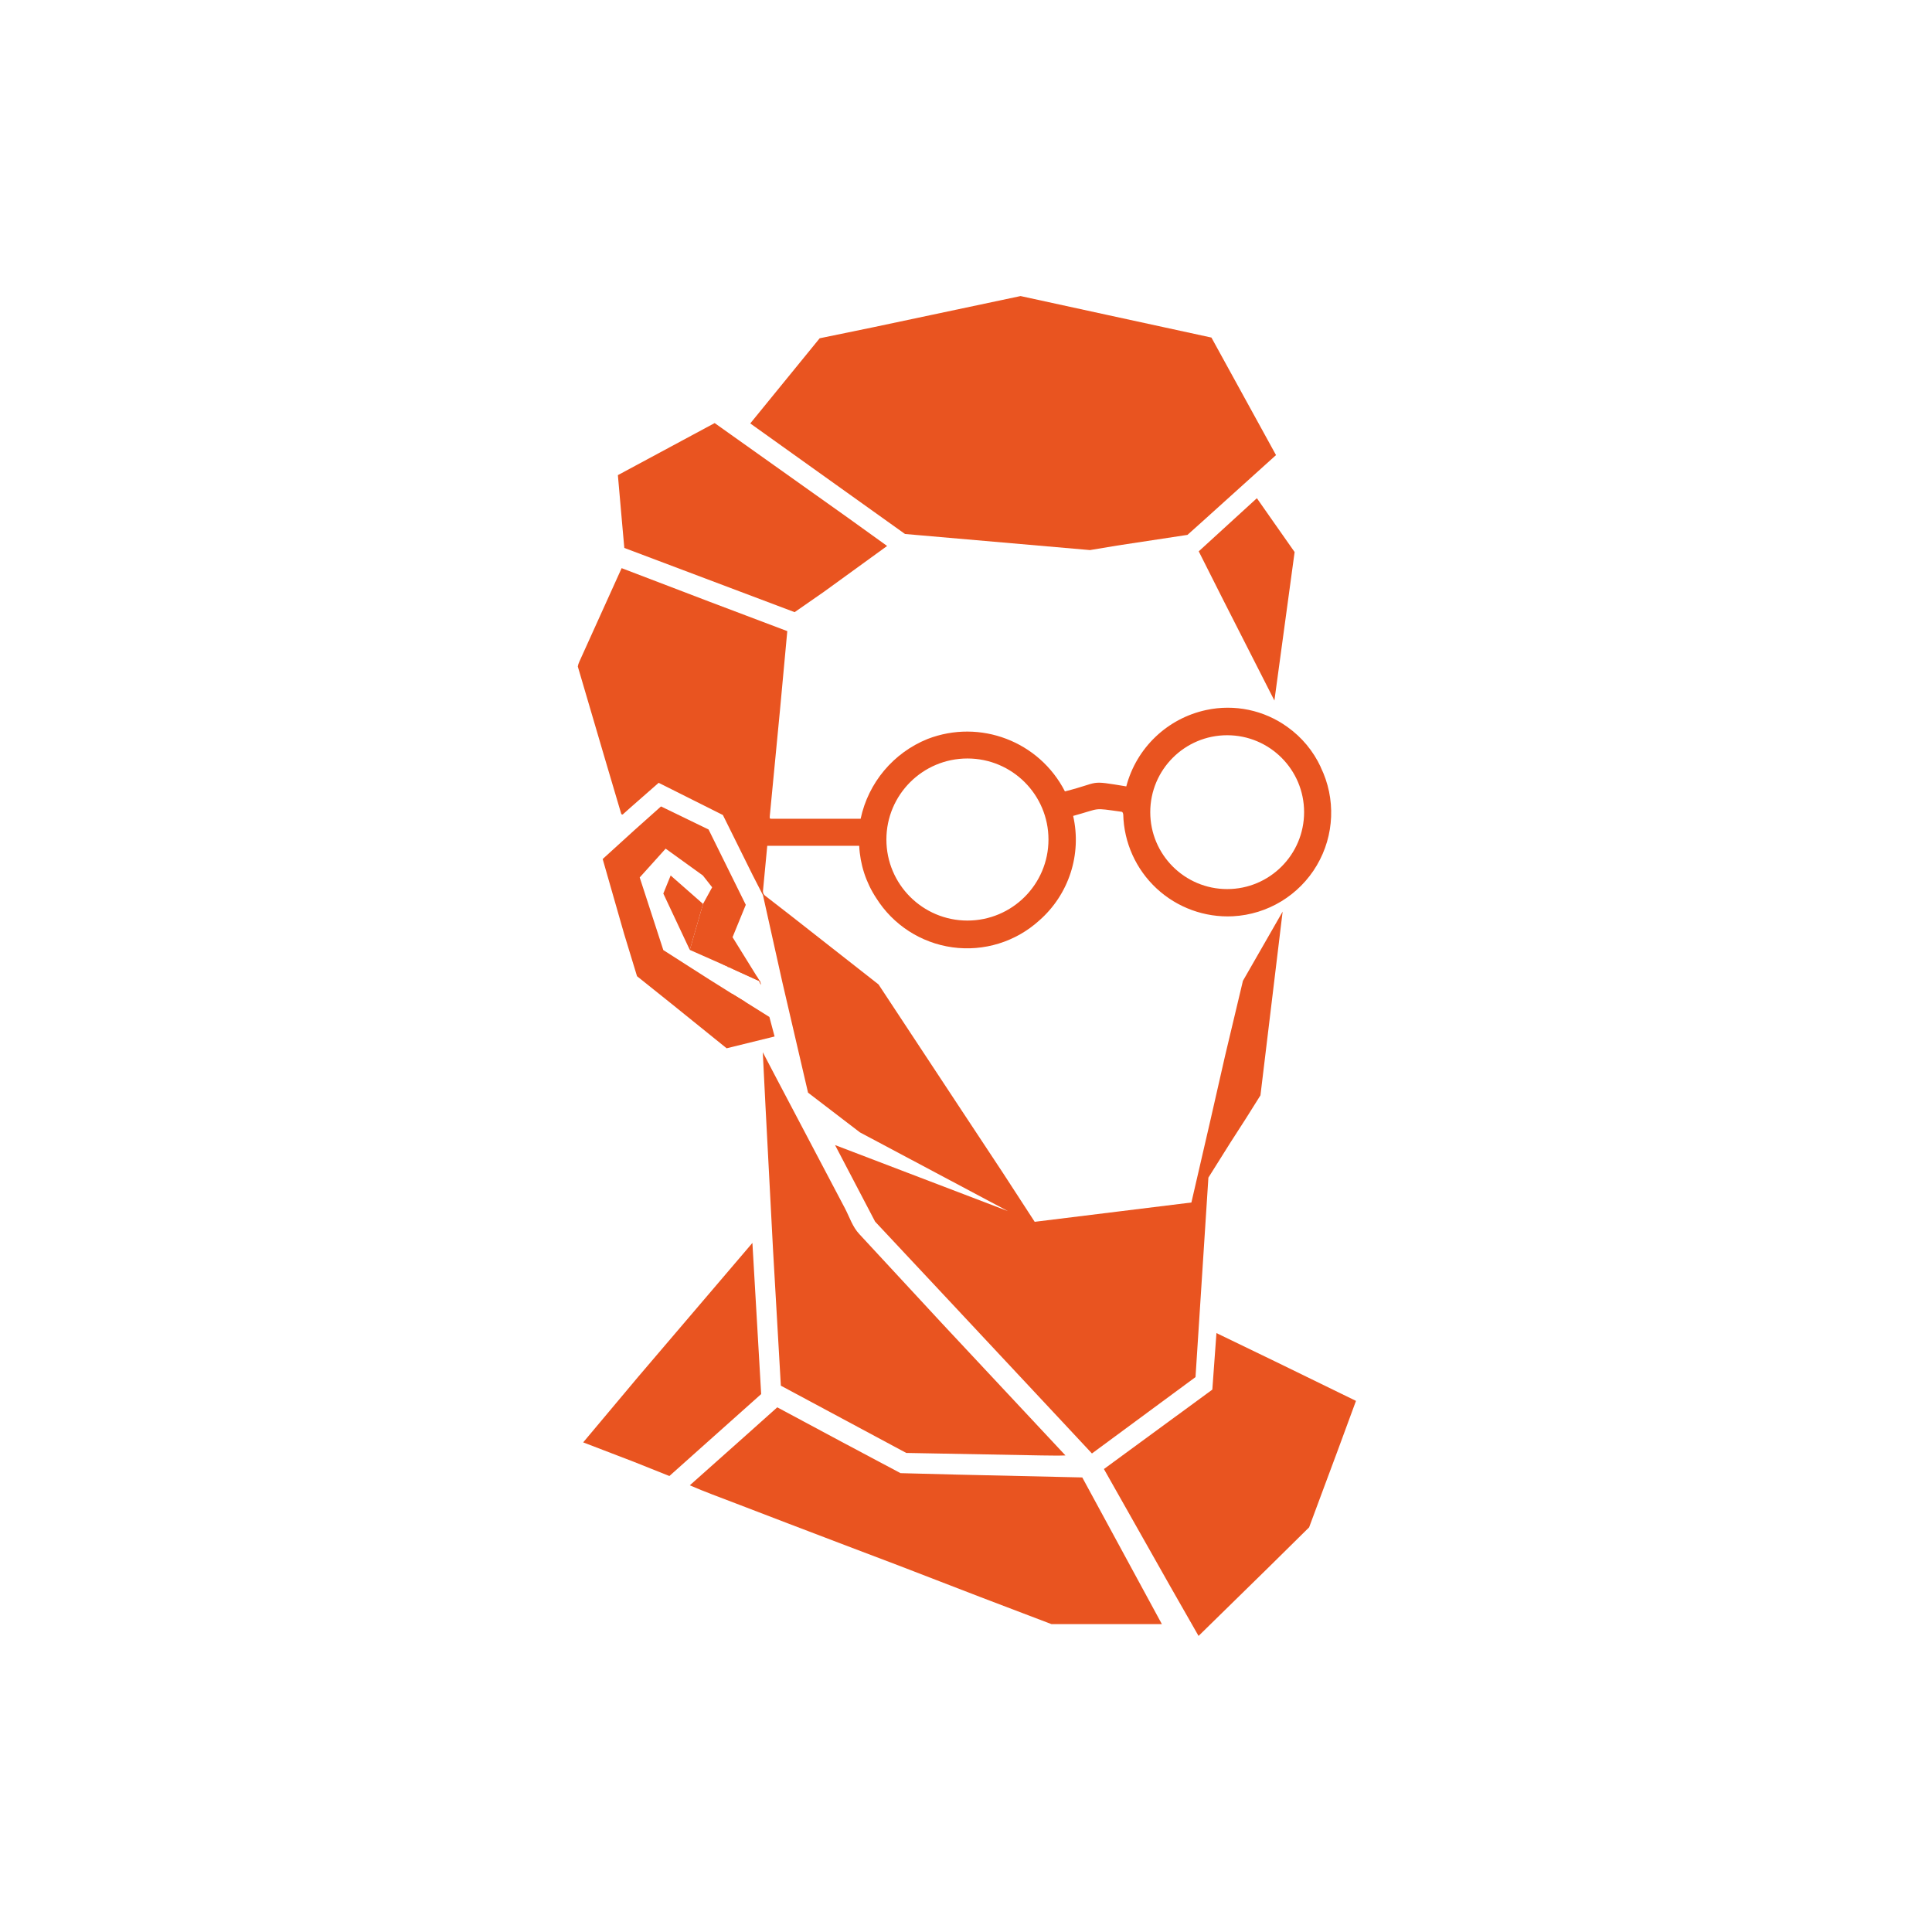
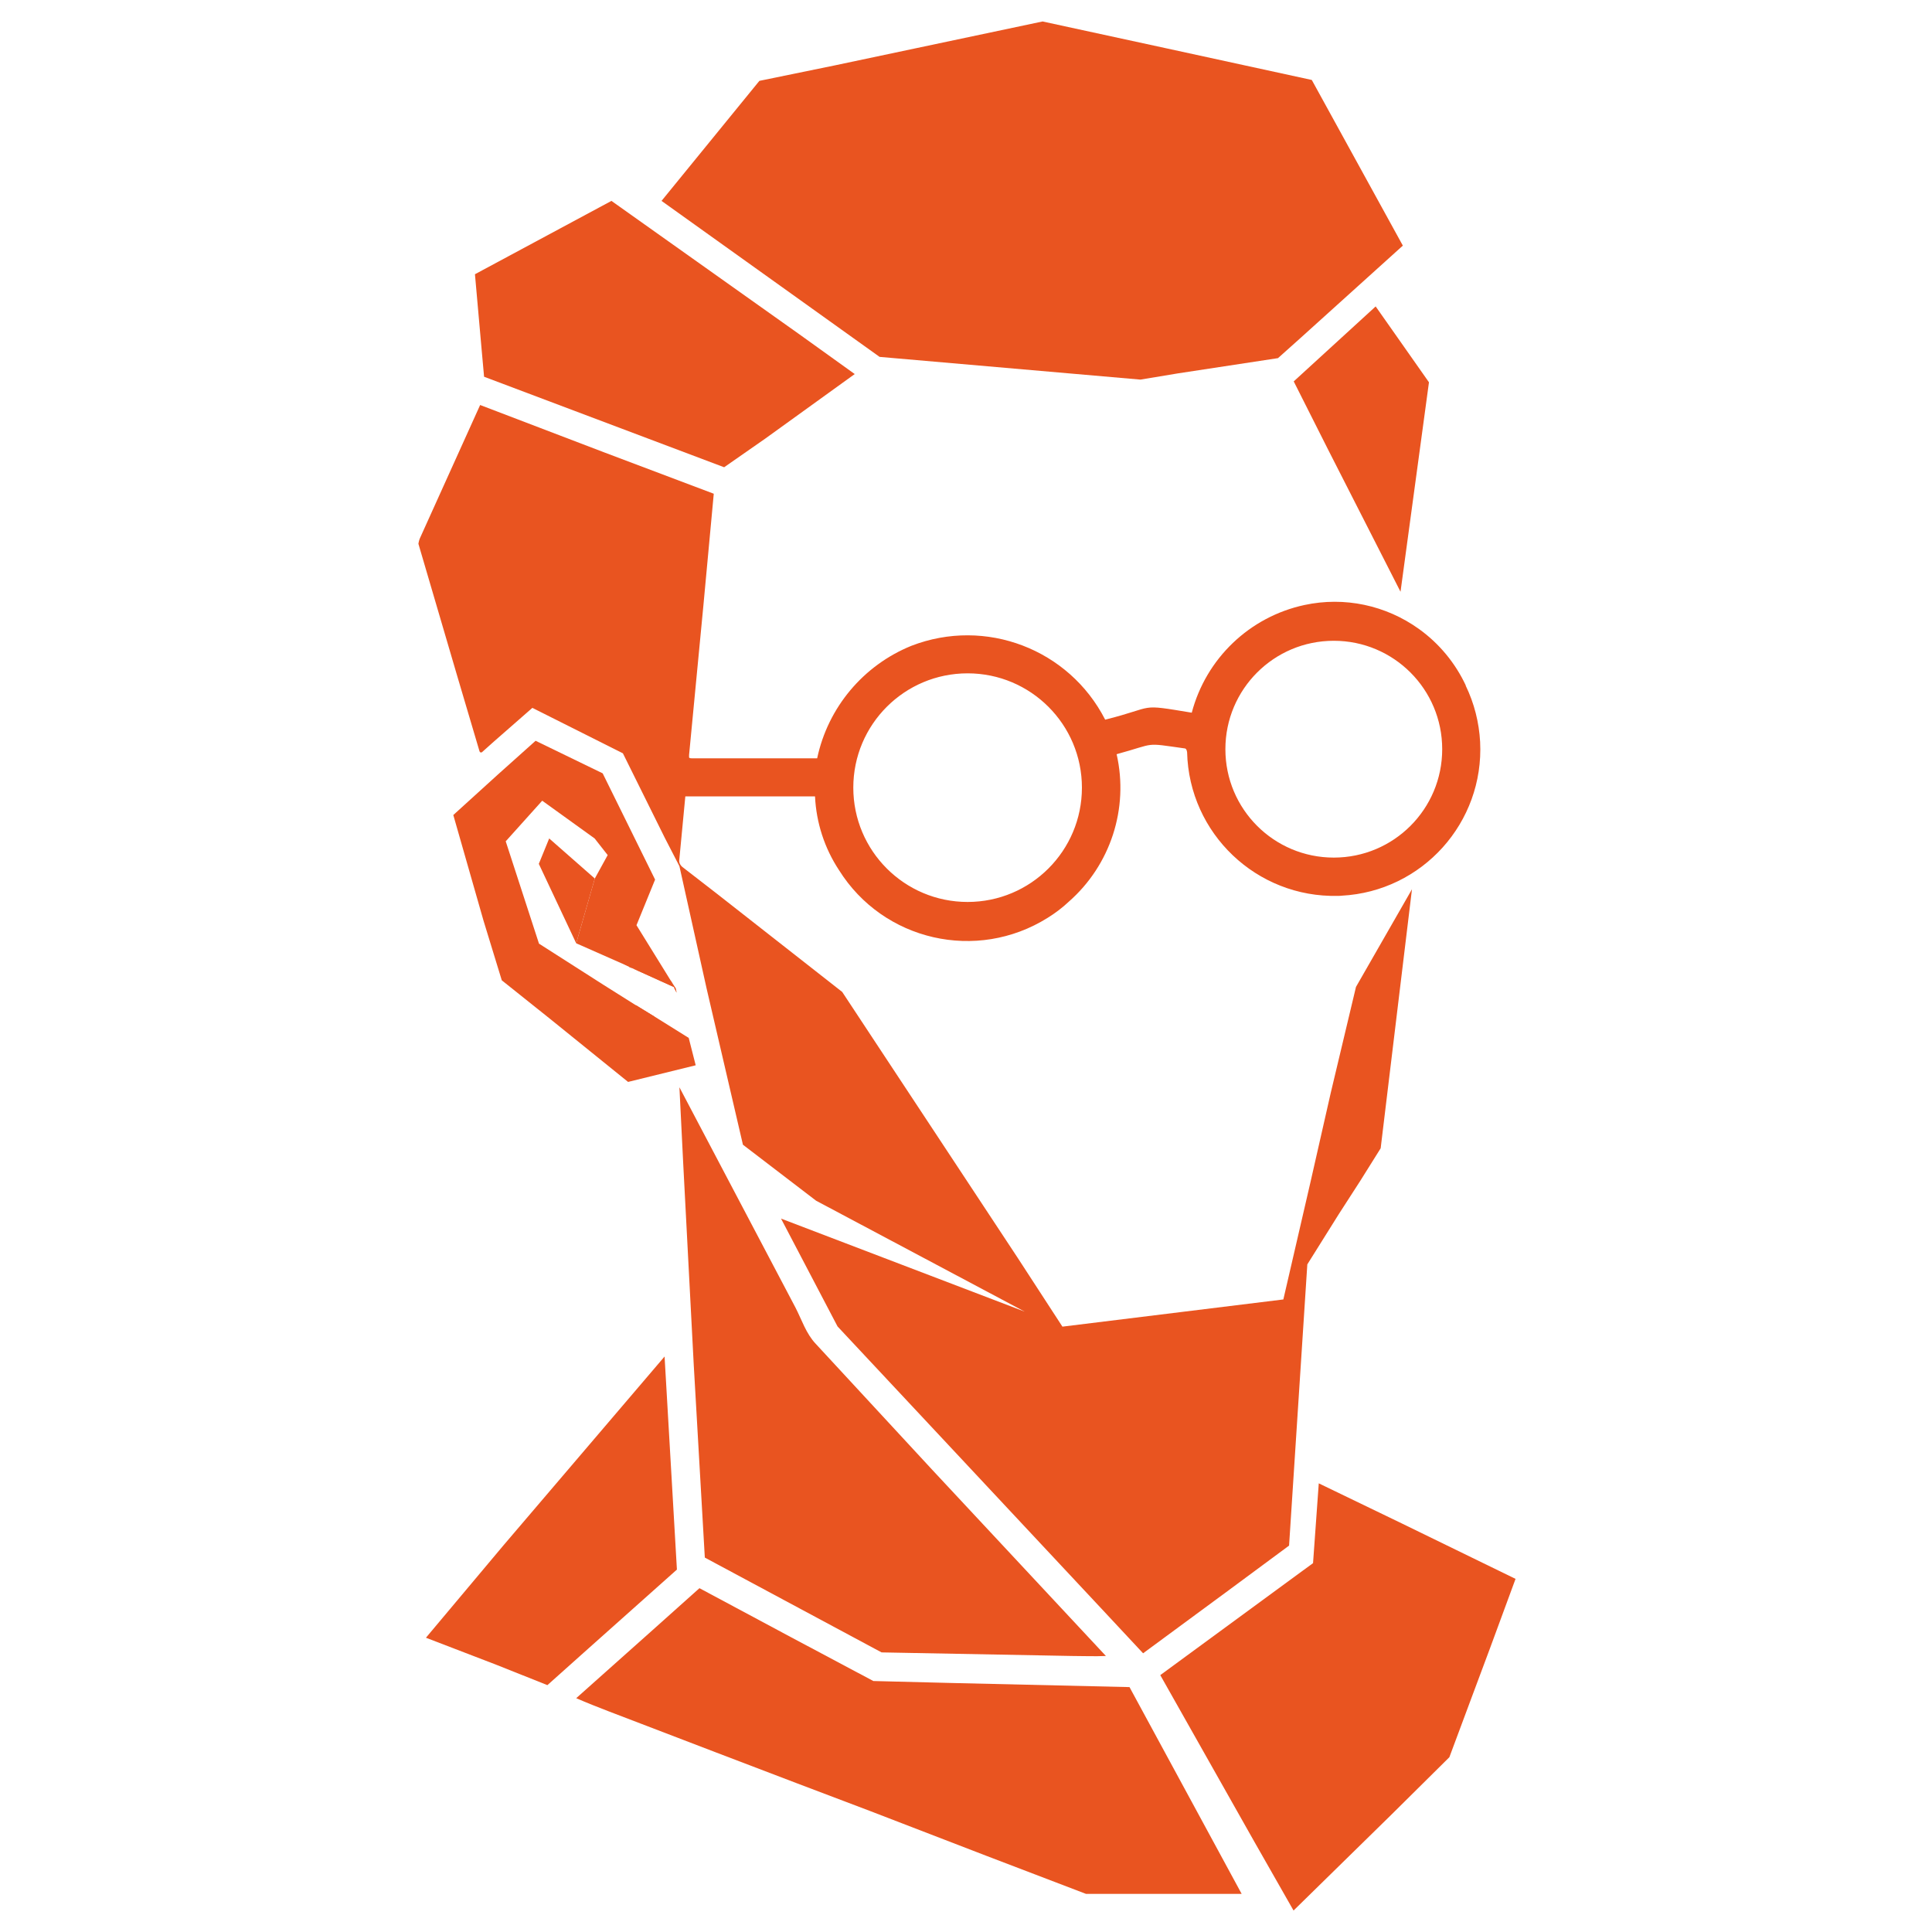
- <svg xmlns="http://www.w3.org/2000/svg" id="Layer_1" version="1.1" viewBox="0 0 1080 1080">
-   <defs>
-     <style>.st0{fill:#e95420}</style>
-   </defs>
-   <path d="M738.3 428.8a57 57 0 0 0-18.6-22.4 57 57 0 0 0-45.4-9.5 59 59 0 0 0-44.7 42.7c-21.8-3.6-13.7-2.4-34.3 2.8a61.4 61.4 0 0 0-76.8-29.3 62 62 0 0 0-37.4 44.6h-49.6c-.4 0-1.2 0-1.2-.4v-1l5.7-59.2 4.1-44.3-43.4-16.4-49.2-18.8-23.7 52.4q-.6 1.3-.8 2.6l15.2 51.7 9 30.4c0 .2.4.7.5.6h.4l4.7-4.2 15.4-13.5 35.9 18 16.6 33.5 5.8 11.3 10.8 48.5 14.4 61.9 29 22.2 82.7 44-96.6-36.9 22.4 42.8 41.1 43.9 63.3 67.7 16.8 18 33.9-25 24-17.7 7.2-111.5 12.5-19.9 8.5-13.2 8.1-12.9L717 509.6l-22.2 38.7-10 42-8.1 35.6-10.7 46.3-87.6 10.8-17.8-27.4-23-34.8-28.5-43.2-18-27.3-49.6-38.9-13.8-10.7a3 3 0 0 1-1.2-2.6l2.4-25.3h51.4a58 58 0 0 0 9.5 29.2 60 60 0 0 0 91.1 12.6 60 60 0 0 0 19-58.5c16.1-4.4 10.4-4.6 27.2-2.3q.6.2.8 1.5a58.4 58.4 0 0 0 61.3 56.9 58 58 0 0 0 49.1-83.3Zm-197.5 85.8a45.3 45.3 0 1 1 0-90.6 45.3 45.3 0 0 1 0 90.6M686 497a43 43 0 1 1 0-86 43 43 0 0 1 0 86m-61.7-192-15 2.5-103.4-9-39.2-28-47.3-33.8 38.8-47.6 30.1-6.2 82.2-17.4 48.7 10.6 58 12.6 36.1 65.7-40.8 36.8-8.7 7.8zm-75.9 587.9L502 875l-29-11-32-12.2-30-11.5c-8.6-3.3-16.9-6.3-25.4-10l30.1-26.8 18.8-16.8 36 19.3 32.9 17.5 31 .8 70.6 1.6 44.5 82h-61.7z" class="st0" />
-   <path d="M595.6 813.6c-4.6.2-8.8 0-13.5 0l-75.5-1.4-70.1-37.6-4.4-76.5-4.2-80-1.5-29.9 7.7 14.7 38.3 72.7c2.5 4.8 4.2 10.3 8 14.3l46.2 49.9zm113.3 62.8L670 914.5 654.3 887l-37.2-65.8 60.6-44.4 2.3-31.6 32.9 15.9 45.1 22-10.2 27.7-7.3 19.6-8.7 23.4zM460.6 330.8l-16.4 11.4-95.2-35.9-1-11.1-2.6-29.6 54.1-29.1 74.3 52.8 22.1 15.9zm-86.4 494.3-20.3-8.1-27.9-10.7 30.7-36.6 63.9-74.9 4.9 84.5-35.3 31.5zm50.3-276.3.4-.2.5 2z" class="st0" />
-   <path d="m433 579.4-26.8 6.6-31.1-25.1-19-15.2-7.2-23.6-12-41.9 17.7-16.1 14.9-13.3 26.6 12.9 20.8 42.1-7.4 18.1 13.7 22.1 1.7 2.6h-.5v-.2l-16.3-7.4-1.3-.5-.4-.3-2.4-1.1h-.1l-18.3-8.1 7.4-25.7 5.1-9.3-5.2-6.6-20.8-15-14.5 16.1 13.2 40.6 25.5 16.3 5.7 11.2 7.2-3.1 7.5 4.6 13.4 8.4zm279.4-187.8-28.7-56.4-13.6-27 32.5-29.7 7.7 11 13.4 19.1z" class="st0" />
-   <path d="m393 505.3-7.4 25.7-14.8-31.5 4.1-10.1zm16.2 50.2 7.5 4.6-22 2.7 1.6-15.4zm-4.7-17.1 1.9 1.8-2.4-1.1h-.2.1zm19.9 10-16.3-7.4 15.1 5zm-18-8.2 1.7.8-1.3-.5zm19 10.4-.9-1.8-.1-.2v-.2l.5.2z" class="st0" />
+ <svg xmlns="http://www.w3.org/2000/svg" version="1.1" id="Layer_1" x="0px" y="0px" viewBox="0 0 1080 1080" style="enable-background:new 0 0 1080 1080;" xml:space="preserve">
+   <style type="text/css">
+ 	.st0{fill:#E95420;}
+ </style>
+   <path class="st0" d="M819.4,383.2c-5.9-12.6-14.9-23.5-26.2-31.6c-18.5-13.3-41.7-18.2-64-13.4c-30.7,6.6-55,29.9-63,60.2  c-30.7-5.1-19.3-3.4-48.4,3.9c-20.2-39.5-66.9-57.3-108.3-41.3c-26.9,10.9-46.7,34.5-52.7,62.9h-69.9c-0.6,0-1.7,0-1.7-0.6V422  l8-83.5l5.8-62.5l-61.2-23.1l-69.4-26.5L235,300.3c-0.6,1.2-0.9,2.4-1.1,3.7l21.4,72.9l12.7,42.9c0,0.3,0.6,1,0.7,0.8h0.6l6.6-5.9  l21.7-19l50.6,25.4l23.4,47.2l8.2,15.9l15.2,68.4l20.3,87.3l40.9,31.3l116.6,62l-136.2-52l31.6,60.3l57.9,61.9l89.2,95.4l23.7,25.4  l47.8-35.2l33.8-25l10.2-157.2l17.6-28.1l12-18.6l11.4-18.2l17.5-144.8L758,551.7l-14.1,59.2l-11.4,50.2l-15.1,65.3l-123.5,15.2  L568.8,703l-32.4-49.1L496.2,593l-25.4-38.5l-69.9-54.8l-19.5-15.1c-1.1-0.9-1.8-2.2-1.7-3.7l3.4-35.7h72.5  c0.7,14.7,5.3,28.9,13.4,41.2c24.8,39.6,77,51.5,116.6,26.7c4.2-2.6,8.2-5.6,11.8-9c23.4-20.5,33.7-52.2,26.8-82.5  c22.7-6.2,14.7-6.5,38.3-3.2c0.6,0.2,0.9,0.9,1.1,2.1c1.1,45.5,38.9,81.4,84.3,80.3c0.7,0,1.4,0,2.1-0.1c45.1-2.4,79.7-40.9,77.4-86  c-0.6-10.9-3.3-21.6-8.1-31.5V383.2z M540.9,504.2c-35.3,0-63.9-28.6-63.9-63.9s28.6-63.9,63.9-63.9s63.9,28.6,63.9,63.9  S576.2,504.2,540.9,504.2 M745.6,479.4c-33.5,0-60.6-27.1-60.6-60.6s27.1-60.6,60.6-60.6c33.5,0,60.6,27.1,60.6,60.6  S779.1,479.4,745.6,479.4 M658.6,208.7l-21.1,3.5l-145.8-12.7L436.5,160l-66.7-47.7l54.7-67.1l42.4-8.7L582.8,12l68.7,14.9  l81.8,17.8l50.9,92.6l-57.5,51.9l-12.3,11L658.6,208.7z M551.6,1037.5l-65.4-25.2l-40.9-15.5l-45.1-17.2l-42.3-16.2  c-12.1-4.7-23.8-8.9-35.8-14.1l42.4-37.8l26.5-23.7l50.8,27.2l46.4,24.7l43.7,1.1l99.5,2.3l62.7,115.6h-87L551.6,1037.5z" />
+   <path class="st0" d="M618.2,925.7c-6.5,0.3-12.4,0-19,0l-106.4-2l-98.8-53l-6.2-107.9l-5.9-112.8l-2.1-42.2l10.9,20.7l54,102.5  c3.5,6.8,5.9,14.5,11.3,20.2l65.1,70.4L618.2,925.7z M777.9,1014.3l-54.8,53.7l-22.1-38.8l-52.4-92.8l85.4-62.6l3.2-44.6l46.4,22.4  l63.6,31l-14.4,39.1l-10.3,27.6l-12.3,33L777.9,1014.3z M427.9,245.1l-23.1,16.1l-134.2-50.6l-1.4-15.6l-3.7-41.7l76.3-41  l104.8,74.4l31.2,22.4L427.9,245.1z M306,942l-28.6-11.4l-39.3-15.1l43.3-51.6l90.1-105.6l6.9,119.1l-49.8,44.4L306,942z M377,552.4  l0.6-0.3l0.7,2.8L377,552.4z" />
+   <path class="st0" d="M388.9,595.5l-37.8,9.3l-43.8-35.4L280.5,548l-10.2-33.3l-16.9-59.1l25-22.7l21-18.8l37.5,18.2l29.3,59.4  l-10.4,25.5l19.3,31.2l2.4,3.7h-0.7v-0.3l-23-10.4l-1.8-0.7l-0.6-0.4l-3.4-1.6h-0.1l-25.8-11.4l10.4-36.2l7.2-13.1l-7.3-9.3  l-29.3-21.1l-20.4,22.7l18.6,57.2l36,23l8,15.8l10.2-4.4l10.6,6.5l18.9,11.8L388.9,595.5z M782.9,330.8l-40.5-79.5l-19.2-38.1  l45.8-41.9l10.9,15.5l18.9,26.9L782.9,330.8z" />
+   <path class="st0" d="M332.5,491.1l-10.4,36.2l-20.9-44.4l5.8-14.2L332.5,491.1z M355.4,561.9l10.6,6.5l-31,3.8l2.3-21.7L355.4,561.9  z M348.8,537.7l2.7,2.5l-3.4-1.6h-0.3h0.1L348.8,537.7z M376.8,551.8l-23-10.4l21.3,7L376.8,551.8z M351.4,540.3l2.4,1.1l-1.8-0.7  L351.4,540.3z M378.2,554.9l-1.3-2.5l-0.1-0.3v-0.3l0.7,0.3L378.2,554.9z" />
</svg>
